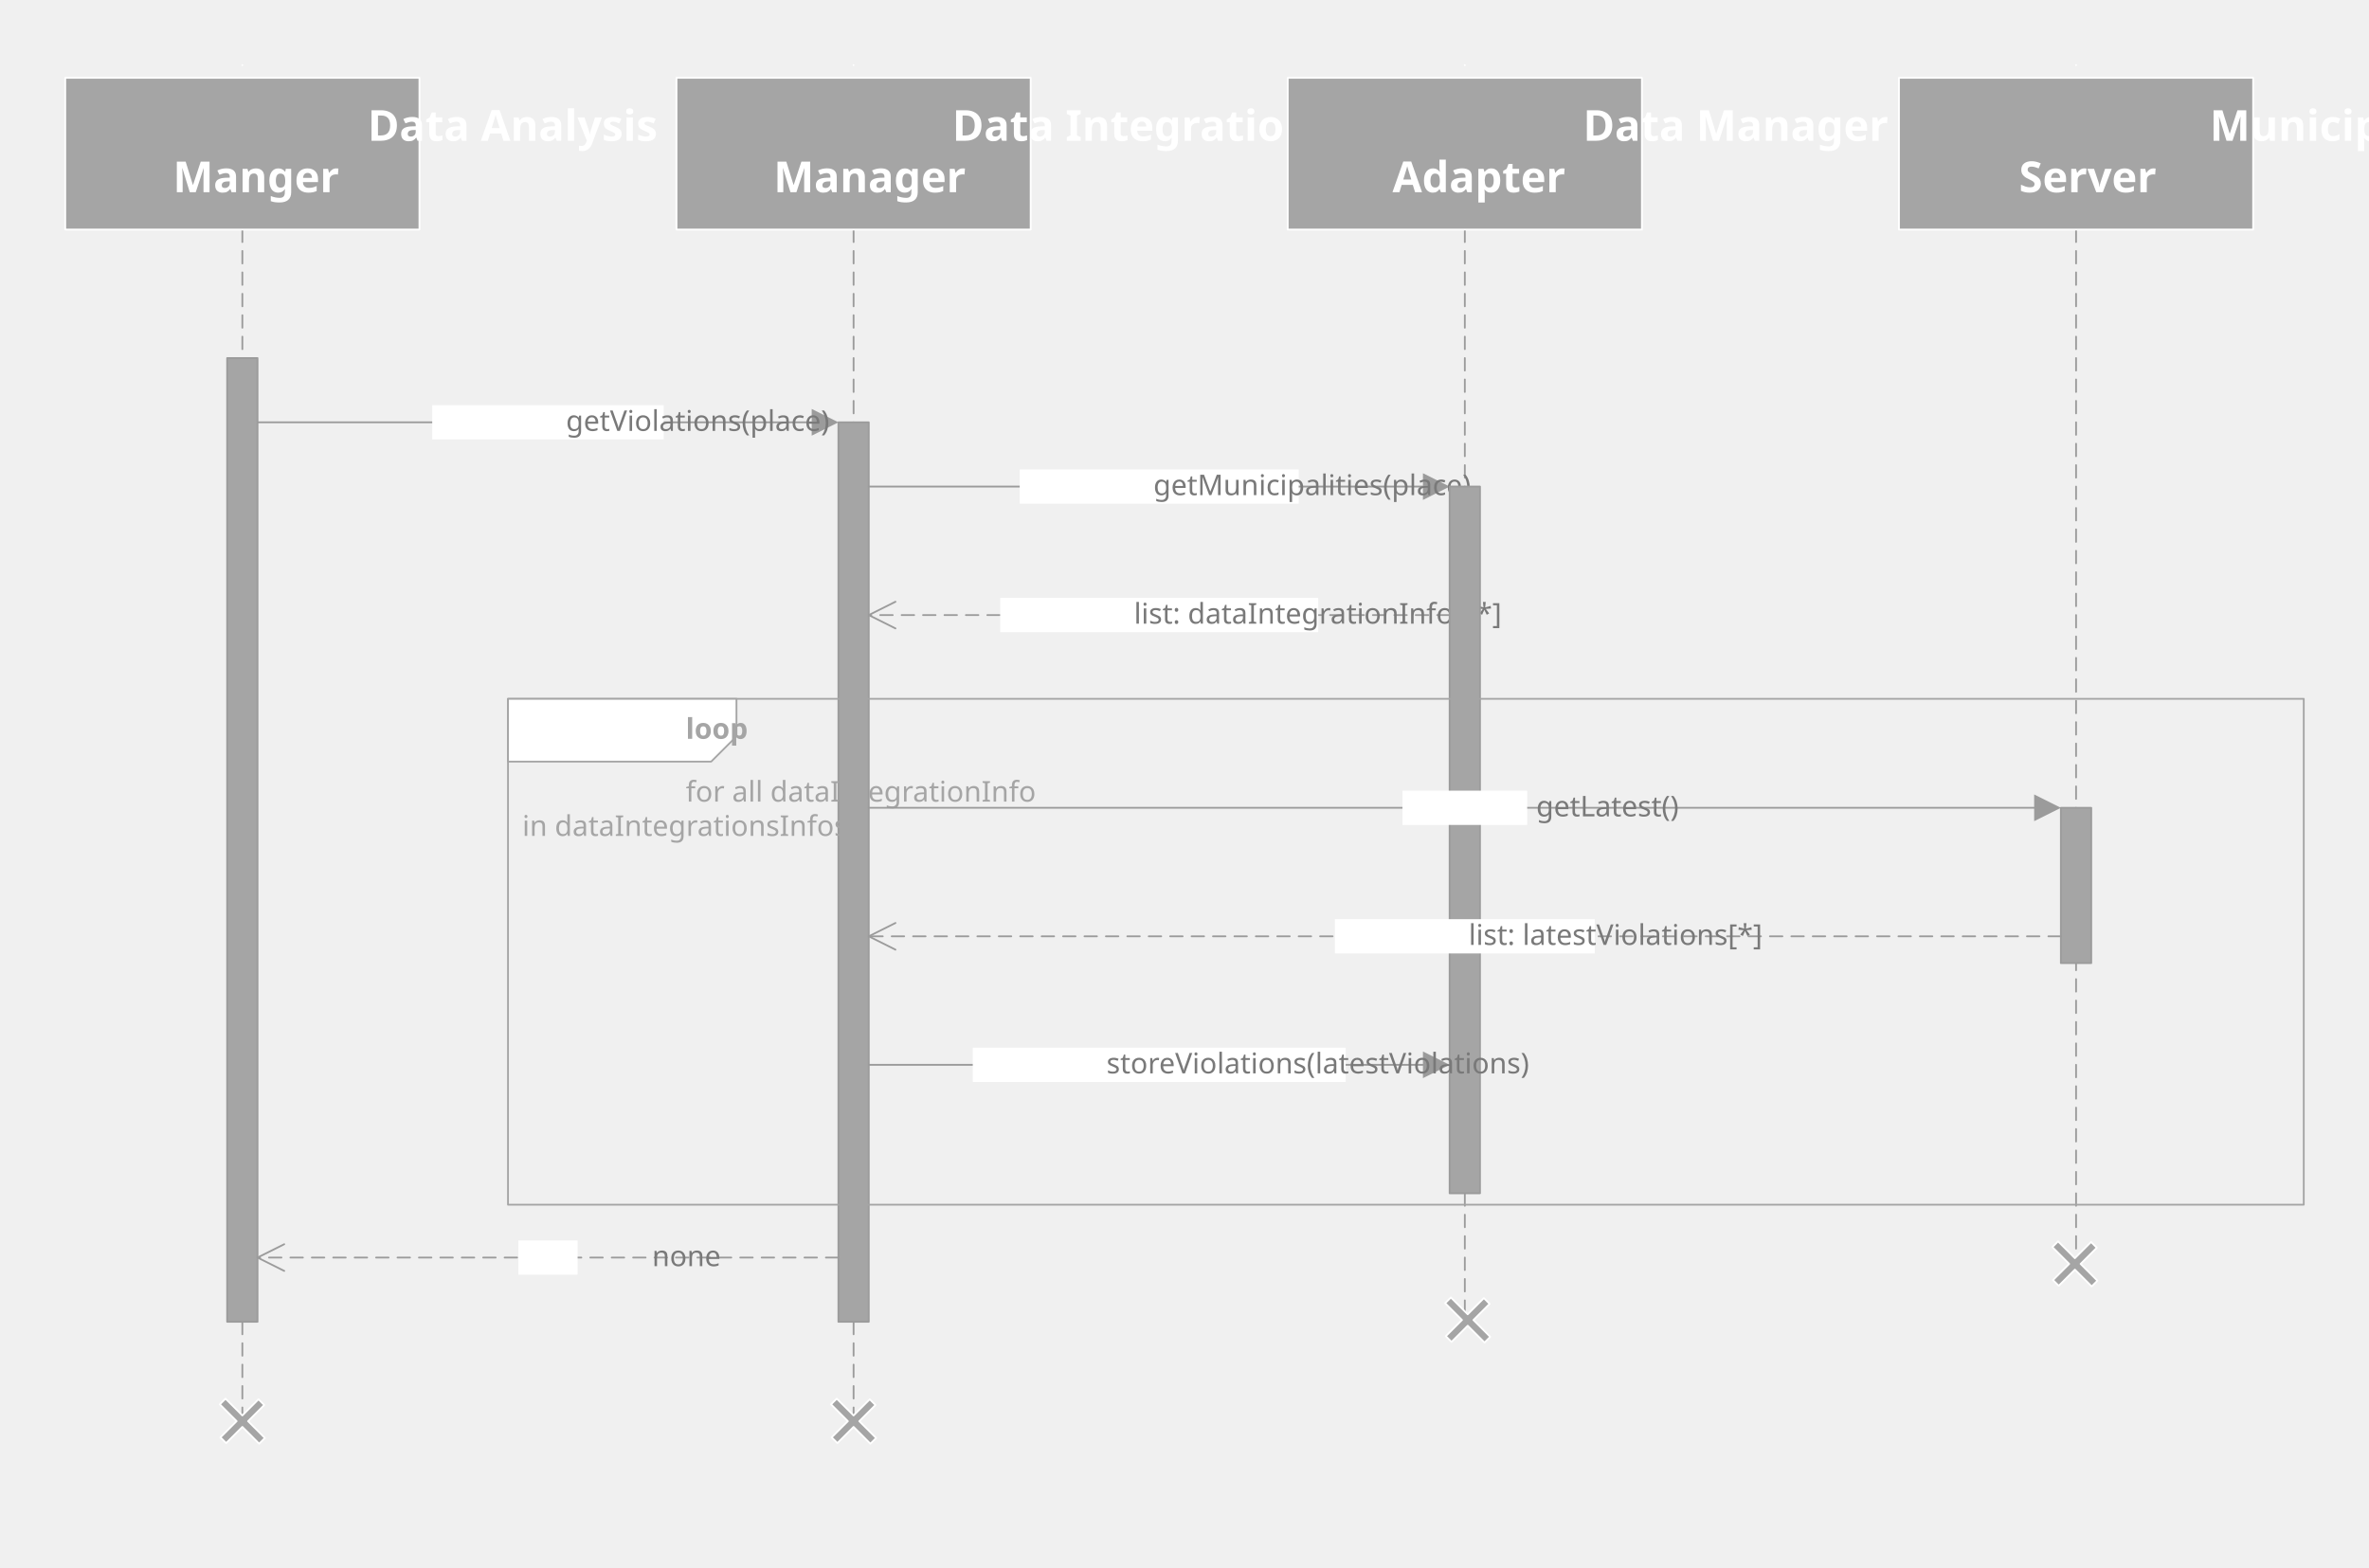
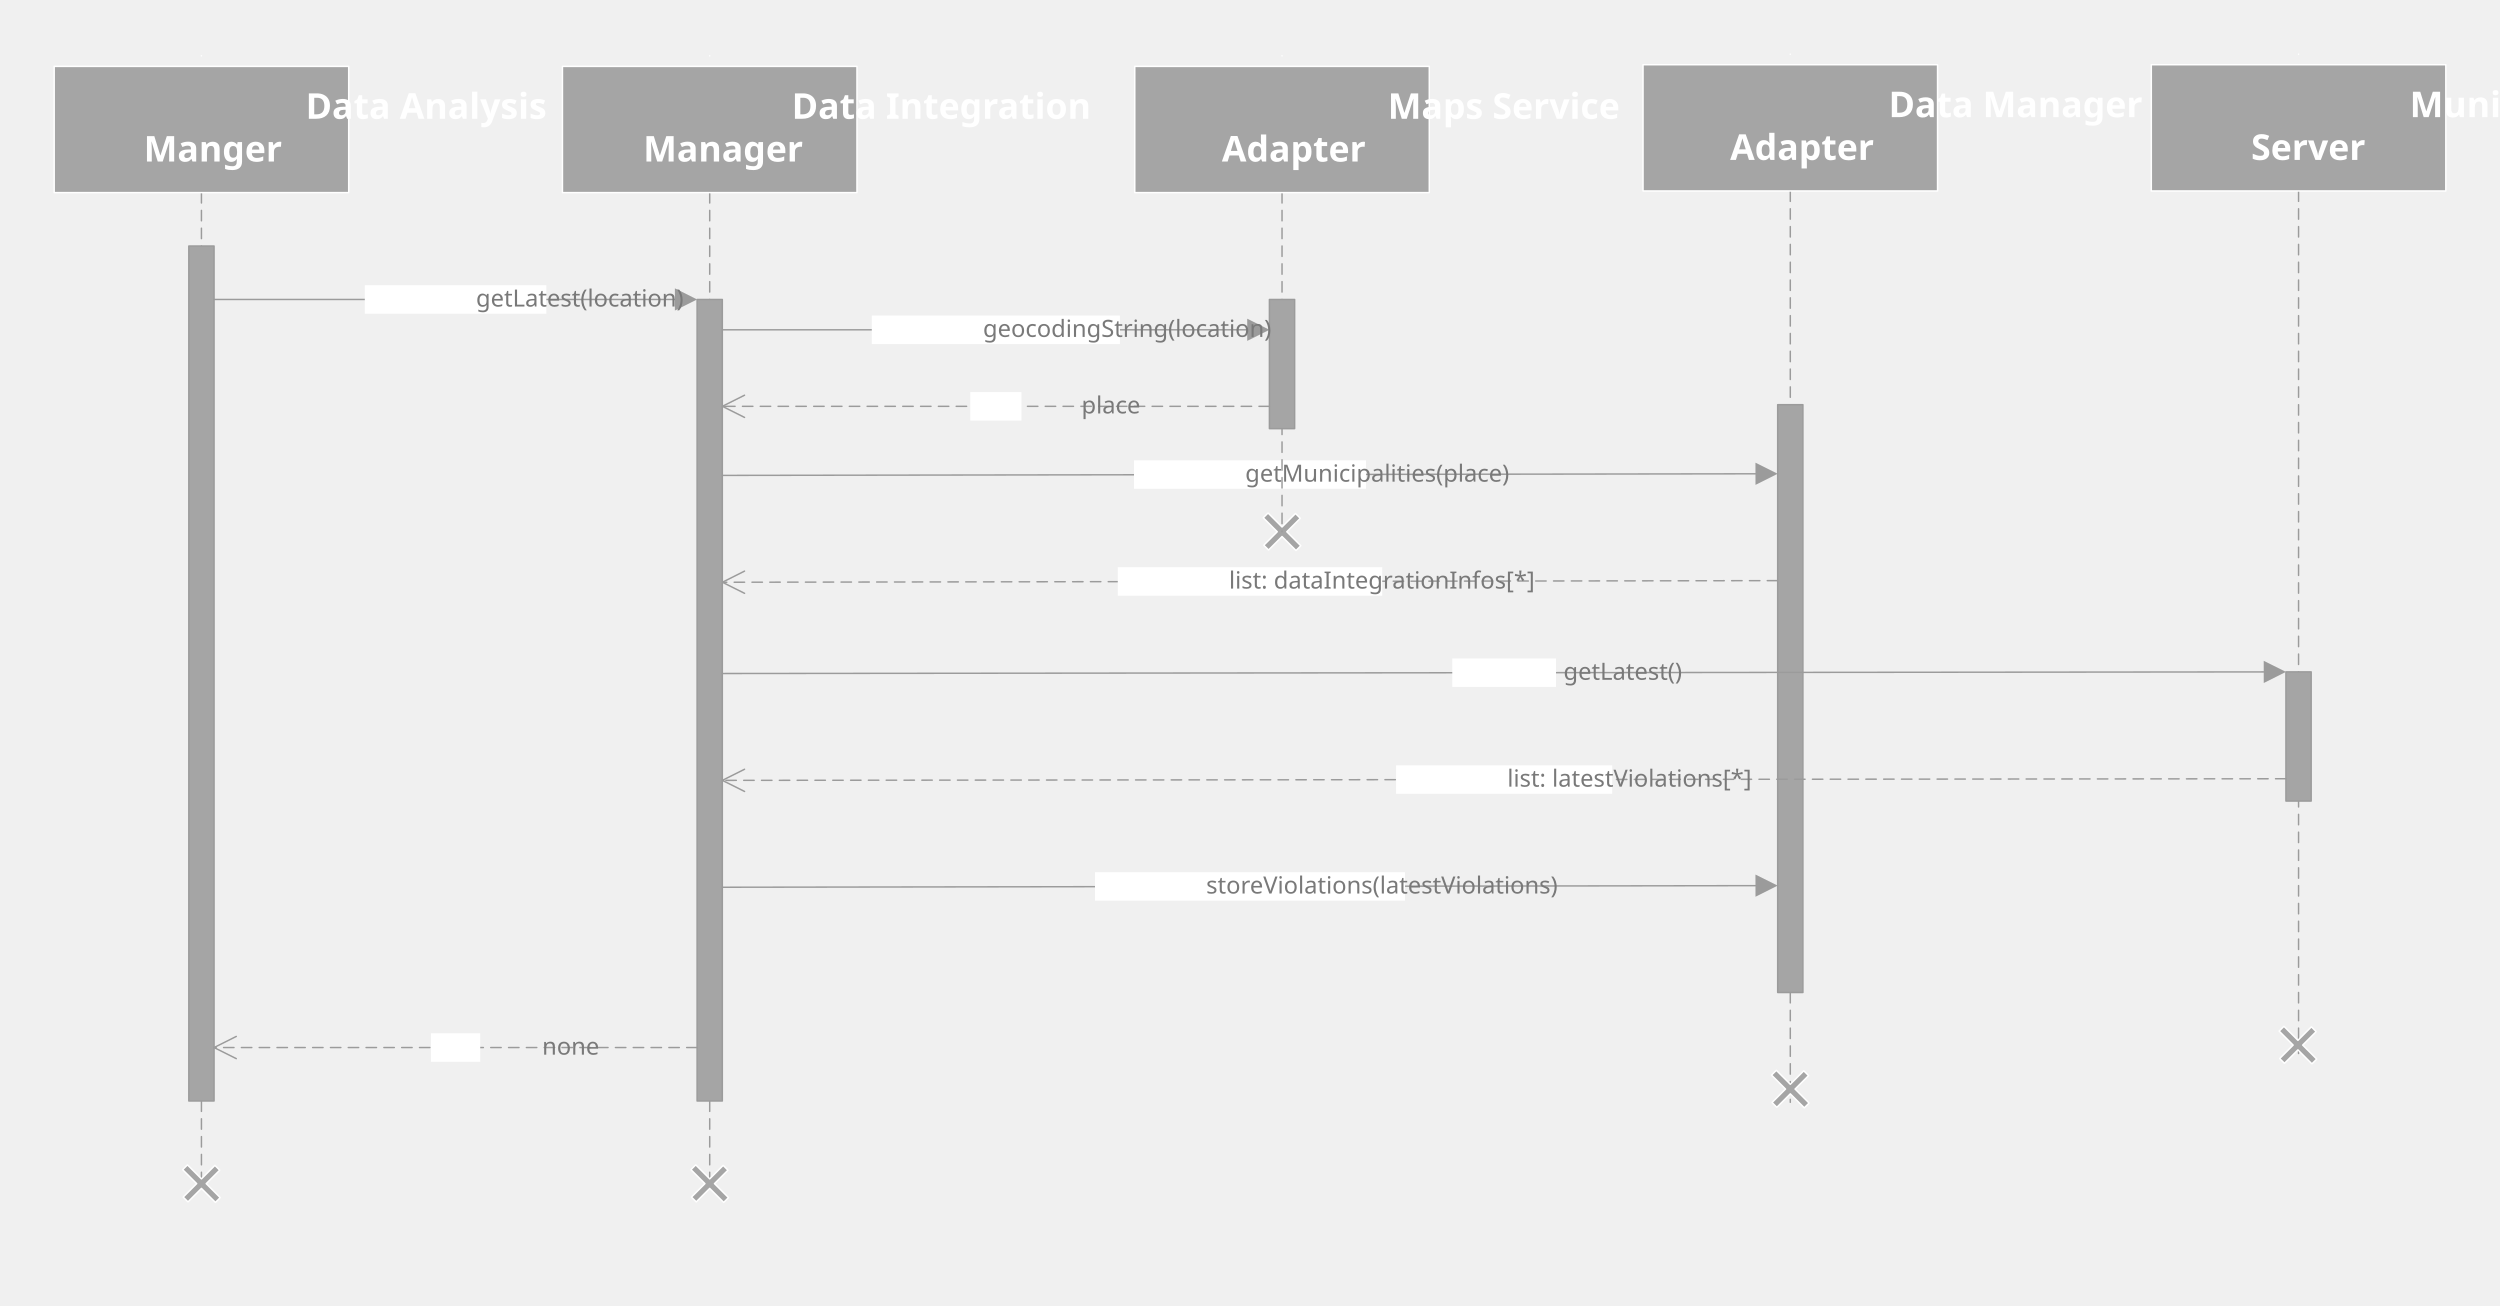
- <svg xmlns="http://www.w3.org/2000/svg" xmlns:ns1="http://schemas.microsoft.com/visio/2003/SVGExtensions/" xmlns:xlink="http://www.w3.org/1999/xlink" width="9.216in" height="6.098in" viewBox="0 0 663.524 439.073" xml:space="preserve" color-interpolation-filters="sRGB" class="st15">
+ <svg xmlns="http://www.w3.org/2000/svg" xmlns:ns1="http://schemas.microsoft.com/visio/2003/SVGExtensions/" xmlns:xlink="http://www.w3.org/1999/xlink" width="11.696in" height="6.106in" viewBox="0 0 842.14 439.62" xml:space="preserve" color-interpolation-filters="sRGB" class="st11">
  <ns1:documentProperties ns1:langID="1033" ns1:metric="true" ns1:viewMarkup="false">
    <ns1:userDefs>
      <ns1:ud ns1:nameU="msvNoAutoConnect" ns1:prompt="" ns1:val="VT0(1):26" />
    </ns1:userDefs>
  </ns1:documentProperties>
  <style type="text/css">
	
		.st1 {fill:#a5a5a5;stroke:#ffffff;stroke-linecap:round;stroke-linejoin:round;stroke-width:0.5}
		.st2 {stroke:#9b9b9b;stroke-dasharray:3.5,2.5;stroke-linecap:round;stroke-linejoin:round;stroke-width:0.5}
		.st3 {fill:#ffffff;font-family:Calibri;font-size:1em;font-weight:bold}
		.st4 {font-size:1em}
		.st5 {fill:#a5a5a5;stroke:#9b9b9b;stroke-linecap:round;stroke-linejoin:round;stroke-width:0.5}
		.st6 {marker-end:url(#mrkr4-50);stroke:#9b9b9b;stroke-linecap:round;stroke-linejoin:round;stroke-width:0.5}
		.st7 {fill:#9b9b9b;fill-opacity:1;stroke:#9b9b9b;stroke-opacity:1;stroke-width:0.134}
		.st8 {fill:#ffffff;stroke:none;stroke-linecap:butt;stroke-width:7.2}
		.st9 {fill:#797979;font-family:Calibri;font-size:0.667em}
		.st10 {marker-end:url(#mrkr3-58);stroke:#9b9b9b;stroke-dasharray:3.5,2.5;stroke-linecap:round;stroke-linejoin:round;stroke-width:0.5}
- 		.st11 {fill:#a5a5a5;fill-opacity:0;stroke:#a5a5a5;stroke-linecap:round;stroke-linejoin:round;stroke-width:0.5}
- 		.st12 {fill:#ffffff;stroke:#a5a5a5;stroke-linecap:round;stroke-linejoin:round;stroke-width:0.5}
- 		.st13 {fill:#a5a5a5;font-family:Calibri;font-size:0.667em;font-weight:bold}
- 		.st14 {fill:#a5a5a5;font-family:Calibri;font-size:0.667em}
- 		.st15 {fill:none;fill-rule:evenodd;font-size:12px;overflow:visible;stroke-linecap:square;stroke-miterlimit:3}
+ 		.st11 {fill:none;fill-rule:evenodd;font-size:12px;overflow:visible;stroke-linecap:square;stroke-miterlimit:3}
	
	</style>
  <defs id="Markers">
    <g id="lend4">
      <path d="M 2 1 L 0 0 L 2 -1 L 2 1 " style="stroke:none" />
    </g>
    <marker id="mrkr4-50" class="st7" ns1:arrowType="4" ns1:arrowSize="3" ns1:setback="14.96" refX="-14.96" orient="auto" markerUnits="strokeWidth" overflow="visible">
      <use xlink:href="#lend4" transform="scale(-7.48,-7.48) " />
    </marker>
    <g id="lend3">
      <path d="M 2 1 L 0 0 L 2 -1 " style="stroke-linecap:round;stroke-linejoin:round;fill:none" />
    </g>
    <marker id="mrkr3-58" class="st7" ns1:arrowType="3" ns1:arrowSize="3" orient="auto" markerUnits="strokeWidth" overflow="visible">
      <use xlink:href="#lend3" transform="scale(-7.48,-7.48) " />
    </marker>
  </defs>
  <g ns1:mID="13" ns1:index="9" ns1:groupContext="foregroundPage">
    <ns1:userDefs>
      <ns1:ud ns1:nameU="msvThemeOrder" ns1:val="VT0(0):26" />
    </ns1:userDefs>
    <ns1:pageProperties ns1:drawingScale="0.0393701" ns1:pageScale="0.0393701" ns1:drawingUnits="24" ns1:shadowOffsetX="8.50394" ns1:shadowOffsetY="-8.50394" />
    <ns1:layer ns1:name="Connector" ns1:index="0" />
    <g id="group1-1" transform="translate(18.25,-374.76)" ns1:mID="1" ns1:groupContext="group">
      <ns1:userDefs>
        <ns1:ud ns1:nameU="visVersion" ns1:prompt="" ns1:val="VT0(15):26" />
        <ns1:ud ns1:nameU="ShowActor" ns1:prompt="" ns1:val="VT0(0):5" />
        <ns1:ud ns1:nameU="ShowDestruction" ns1:prompt="" ns1:val="VT0(0):5" />
      </ns1:userDefs>
      <g id="shape2-2" ns1:mID="2" ns1:groupContext="shape" transform="translate(24.0945,-8.50394)">
-         <rect x="0" y="413.562" width="51.024" height="25.512" class="st1" />
+         <rect x="0" y="414.108" width="51.024" height="25.512" class="st1" />
      </g>
      <g id="shape3-4" ns1:mID="3" ns1:groupContext="shape" transform="translate(41.1024,-46.063)">
-         <path d="M8.5 439.07 a0 0 0 1 1 0 0 a0 0 0 1 1 0 0 Z" class="st1" />
+         <path d="M8.5 439.62 a0 0 0 1 1 0 0 a0 0 0 1 1 0 0 Z" class="st1" />
      </g>
      <g id="shape4-6" ns1:mID="4" ns1:groupContext="shape" transform="translate(33.0709,356.76)">
				</g>
-       <g id="shape5-8" ns1:mID="5" ns1:groupContext="shape" transform="translate(488.68,439.073) rotate(90)">
-         <path d="M0 439.07 L333.07 439.07" class="st2" />
+       <g id="shape5-8" ns1:mID="5" ns1:groupContext="shape" transform="translate(489.226,439.62) rotate(90)">
+         <path d="M0 439.62 L333.07 439.62" class="st2" />
      </g>
      <g id="shape1-11" ns1:mID="1" ns1:groupContext="groupContent">
        <ns1:textBlock ns1:margins="rect(4,4,4,4)" ns1:tabSpace="42.5197" />
-         <ns1:textRect cx="49.606" cy="417.814" width="99.22" height="42.52" />
-         <rect x="0" y="396.554" width="99.213" height="42.52" class="st1" />
-         <text x="16.07" y="414.21" class="st3" ns1:langID="1033">
+         <ns1:textRect cx="49.606" cy="418.36" width="99.22" height="42.52" />
+         <rect x="0" y="397.1" width="99.213" height="42.52" class="st1" />
+         <text x="16.07" y="414.76" class="st3" ns1:langID="1033">
          <ns1:paragraph ns1:horizAlign="1" />
          <ns1:tabList />Data Analysis <tspan x="30.18" dy="1.2em" class="st4">Manger</tspan>
        </text>
      </g>
    </g>
    <g id="group6-15" transform="translate(189.463,-374.76)" ns1:mID="6" ns1:groupContext="group">
      <ns1:userDefs>
        <ns1:ud ns1:nameU="visVersion" ns1:prompt="" ns1:val="VT0(15):26" />
        <ns1:ud ns1:nameU="ShowActor" ns1:prompt="" ns1:val="VT0(0):5" />
        <ns1:ud ns1:nameU="ShowDestruction" ns1:prompt="" ns1:val="VT0(0):5" />
      </ns1:userDefs>
      <g id="shape7-16" ns1:mID="7" ns1:groupContext="shape" transform="translate(24.0945,-8.50394)">
-         <rect x="0" y="413.562" width="51.024" height="25.512" class="st1" />
+         <rect x="0" y="414.108" width="51.024" height="25.512" class="st1" />
      </g>
      <g id="shape8-18" ns1:mID="8" ns1:groupContext="shape" transform="translate(41.1024,-46.063)">
-         <path d="M8.5 439.07 a0 0 0 1 1 0 0 a0 0 0 1 1 0 0 Z" class="st1" />
+         <path d="M8.5 439.62 a0 0 0 1 1 0 0 a0 0 0 1 1 0 0 Z" class="st1" />
      </g>
      <g id="shape9-20" ns1:mID="9" ns1:groupContext="shape" transform="translate(33.0709,356.76)">
				</g>
-       <g id="shape10-22" ns1:mID="10" ns1:groupContext="shape" transform="translate(488.68,439.073) rotate(90)">
-         <path d="M0 439.07 L333.07 439.07" class="st2" />
+       <g id="shape10-22" ns1:mID="10" ns1:groupContext="shape" transform="translate(489.226,439.62) rotate(90)">
+         <path d="M0 439.62 L333.07 439.62" class="st2" />
      </g>
      <g id="shape6-25" ns1:mID="6" ns1:groupContext="groupContent">
        <ns1:textBlock ns1:margins="rect(4,4,4,4)" ns1:tabSpace="42.5197" />
-         <ns1:textRect cx="49.606" cy="417.814" width="99.22" height="42.52" />
-         <rect x="0" y="396.554" width="99.213" height="42.52" class="st1" />
-         <text x="8.6" y="414.21" class="st3" ns1:langID="1033">
+         <ns1:textRect cx="49.606" cy="418.36" width="99.22" height="42.52" />
+         <rect x="0" y="397.1" width="99.213" height="42.52" class="st1" />
+         <text x="8.6" y="414.76" class="st3" ns1:langID="1033">
          <ns1:paragraph ns1:horizAlign="1" />
          <ns1:tabList />Data Integration <tspan x="27.22" dy="1.2em" class="st4">Manager</tspan>
        </text>
      </g>
    </g>
-     <g id="group11-29" transform="translate(531.888,-374.76)" ns1:mID="11" ns1:groupContext="group">
+     <g id="group11-29" transform="translate(724.677,-375.307)" ns1:mID="11" ns1:groupContext="group">
      <ns1:userDefs>
        <ns1:ud ns1:nameU="visVersion" ns1:prompt="" ns1:val="VT0(15):26" />
        <ns1:ud ns1:nameU="ShowActor" ns1:prompt="" ns1:val="VT0(0):5" />
        <ns1:ud ns1:nameU="ShowDestruction" ns1:prompt="" ns1:val="VT0(0):5" />
      </ns1:userDefs>
      <g id="shape12-30" ns1:mID="12" ns1:groupContext="shape" transform="translate(24.0945,-8.50394)">
-         <rect x="0" y="413.562" width="51.024" height="25.512" class="st1" />
+         <rect x="0" y="414.108" width="51.024" height="25.512" class="st1" />
      </g>
      <g id="shape13-32" ns1:mID="13" ns1:groupContext="shape" transform="translate(41.1024,-46.063)">
-         <path d="M8.5 439.07 a0 0 0 1 1 0 0 a0 0 0 1 1 0 0 Z" class="st1" />
+         <path d="M8.5 439.62 a0 0 0 1 1 0 0 a0 0 0 1 1 0 0 Z" class="st1" />
      </g>
      <g id="shape14-34" ns1:mID="14" ns1:groupContext="shape" transform="translate(33.0709,314.241)">
				</g>
-       <g id="shape15-36" ns1:mID="15" ns1:groupContext="shape" transform="translate(488.68,439.073) rotate(90)">
-         <path d="M0 439.07 L290.55 439.07" class="st2" />
+       <g id="shape15-36" ns1:mID="15" ns1:groupContext="shape" transform="translate(489.226,439.62) rotate(90)">
+         <path d="M0 439.62 L290.55 439.62" class="st2" />
      </g>
      <g id="shape11-39" ns1:mID="11" ns1:groupContext="groupContent">
        <ns1:textBlock ns1:margins="rect(4,4,4,4)" ns1:tabSpace="42.5197" />
-         <ns1:textRect cx="49.606" cy="417.814" width="99.22" height="42.52" />
-         <rect x="0" y="396.554" width="99.213" height="42.52" class="st1" />
-         <text x="18.41" y="414.21" class="st3" ns1:langID="1033">
+         <ns1:textRect cx="49.606" cy="418.36" width="99.22" height="42.52" />
+         <rect x="0" y="397.1" width="99.213" height="42.52" class="st1" />
+         <text x="18.41" y="414.76" class="st3" ns1:langID="1033">
          <ns1:paragraph ns1:horizAlign="1" />
          <ns1:tabList />Municipality <tspan x="33.62" dy="1.2em" class="st4">Server</tspan>
        </text>
      </g>
    </g>
-     <g id="shape16-43" ns1:mID="16" ns1:groupContext="shape" transform="translate(-366.965,370.313) rotate(-90)">
-       <ns1:userDefs>
-         <ns1:ud ns1:nameU="visVersion" ns1:prompt="" ns1:val="VT0(15):26" />
-       </ns1:userDefs>
-       <rect x="0" y="430.569" width="270" height="8.504" class="st5" />
-     </g>
-     <g id="shape17-45" ns1:mID="17" ns1:groupContext="shape" ns1:layerMember="0" transform="translate(72.1083,-327.847)">
+     <g id="shape16-43" ns1:mID="16" ns1:groupContext="shape" transform="translate(-367.512,370.86) rotate(-90)">
+       <ns1:userDefs>
+         <ns1:ud ns1:nameU="visVersion" ns1:prompt="" ns1:val="VT0(15):26" />
+       </ns1:userDefs>
+       <rect x="0" y="431.116" width="288" height="8.504" class="st5" />
+     </g>
+     <g id="shape17-45" ns1:mID="17" ns1:groupContext="shape" ns1:layerMember="0" transform="translate(72.1083,-331.674)">
      <ns1:userDefs>
        <ns1:ud ns1:nameU="IsReturn" ns1:prompt="" ns1:val="VT0(0):5" />
        <ns1:ud ns1:nameU="IsAsync" ns1:prompt="" ns1:val="VT0(0):26" />
        <ns1:ud ns1:nameU="IsSelfMessage" ns1:prompt="" ns1:val="VT0(0):5" />
        <ns1:ud ns1:nameU="visVersion" ns1:prompt="" ns1:val="VT0(15):26" />
      </ns1:userDefs>
      <ns1:textBlock ns1:margins="rect(4,4,4,4)" ns1:tabSpace="42.5197" />
-       <ns1:textRect cx="81.354" cy="446.16" width="74.66" height="17.604" />
-       <path d="M0 446.16 L155.23 446.16" class="st6" />
-       <rect ns1:rectContext="textBkgnd" x="48.935" y="441.36" width="64.839" height="9.6" class="st8" />
-       <text x="48.94" y="448.56" class="st9" ns1:langID="1033">
-         <ns1:paragraph ns1:horizAlign="1" />
-         <ns1:tabList />getViolations(place)</text>
-     </g>
-     <g id="shape18-53" ns1:mID="18" ns1:groupContext="shape" ns1:layerMember="0" transform="translate(406.03,-259.674)">
+       <ns1:textRect cx="81.354" cy="432.533" width="70.96" height="17.604" />
+       <path d="M0 432.53 L155.23 432.53" class="st6" />
+       <rect ns1:rectContext="textBkgnd" x="50.781" y="427.734" width="61.147" height="9.6" class="st8" />
+       <text x="50.78" y="434.93" class="st9" ns1:langID="1033">
+         <ns1:paragraph ns1:horizAlign="1" />
+         <ns1:tabList />getLatest(location)</text>
+     </g>
+     <g id="shape18-53" ns1:mID="18" ns1:groupContext="shape" ns1:layerMember="0" transform="translate(598.819,-250.856)">
      <ns1:userDefs>
        <ns1:ud ns1:nameU="IsReturn" ns1:prompt="" ns1:val="VT0(1):5" />
        <ns1:ud ns1:nameU="IsAsync" ns1:prompt="" ns1:val="VT0(0):26" />
        <ns1:ud ns1:nameU="IsSelfMessage" ns1:prompt="" ns1:val="VT0(0):5" />
        <ns1:ud ns1:nameU="visVersion" ns1:prompt="" ns1:val="VT0(15):26" />
      </ns1:userDefs>
      <ns1:textBlock ns1:margins="rect(4,4,4,4)" ns1:tabSpace="42.5197" />
-       <ns1:textRect cx="-81.354" cy="431.987" width="98.89" height="17.604" />
-       <path d="M0 431.99 L-162.71 431.99" class="st10" />
-       <rect ns1:rectContext="textBkgnd" x="-125.893" y="427.187" width="89.078" height="9.6" class="st8" />
-       <text x="-125.89" y="434.39" class="st9" ns1:langID="1033">
+       <ns1:textRect cx="-177.749" cy="446.707" width="98.89" height="17.604" />
+       <path d="M0 446.43 L-355.5 446.98" class="st10" />
+       <rect ns1:rectContext="textBkgnd" x="-222.288" y="441.907" width="89.078" height="9.6" class="st8" />
+       <text x="-222.29" y="449.11" class="st9" ns1:langID="1033">
        <ns1:paragraph ns1:horizAlign="1" />
        <ns1:tabList />list: dataIntegrationInfos[*]</text>
    </g>
-     <g id="shape19-61" ns1:mID="19" ns1:groupContext="shape" transform="translate(538.694,87.507) rotate(45)">
+     <g id="shape19-61" ns1:mID="19" ns1:groupContext="shape" transform="translate(539.081,87.6671) rotate(45)">
      <ns1:userDefs>
        <ns1:ud ns1:nameU="ScaleFactor" ns1:val="VT0(1):26" />
        <ns1:ud ns1:nameU="ControlX1" ns1:val="VT0(0):26" />
        <ns1:ud ns1:nameU="ControlY1" ns1:val="VT0(0.66929133858268):24" />
        <ns1:ud ns1:nameU="ControlX2" ns1:val="VT0(0.66929133858268):24" />
        <ns1:ud ns1:nameU="ControlY2" ns1:val="VT0(0):26" />
        <ns1:ud ns1:nameU="visVersion" ns1:val="VT0(15):26" />
        <ns1:ud ns1:nameU="LockBars" ns1:prompt="" ns1:val="VT0(1):5" />
        <ns1:ud ns1:nameU="ControlY1" ns1:prompt="" ns1:val="VT0(0.089027078005769):1" />
        <ns1:ud ns1:nameU="ControlX2" ns1:prompt="" ns1:val="VT0(0.092519583918998):1" />
      </ns1:userDefs>
-       <path d="M0 432.66 L6.66 432.66 L6.66 439.07 L8.93 439.07 L8.93 432.66 L15.59 432.66 L15.59 430.4 L8.93 430.4 L8.93 423.99        L6.66 423.99 L6.66 430.4 L0 430.4 L0 432.66 Z" class="st1" />
-     </g>
-     <g id="shape20-63" ns1:mID="20" ns1:groupContext="shape" transform="translate(-195.753,370.313) rotate(-90)">
-       <ns1:userDefs>
-         <ns1:ud ns1:nameU="visVersion" ns1:prompt="" ns1:val="VT0(15):26" />
-       </ns1:userDefs>
-       <rect x="0" y="430.569" width="252" height="8.504" class="st5" />
-     </g>
-     <g id="group21-65" transform="translate(360.675,-374.76)" ns1:mID="21" ns1:groupContext="group">
+       <path d="M0 433.21 L6.66 433.21 L6.66 439.62 L8.93 439.62 L8.93 433.21 L15.59 433.21 L15.59 430.94 L8.93 430.94 L8.93        424.53 L6.66 424.53 L6.66 430.94 L0 430.94 L0 433.21 Z" class="st1" />
+     </g>
+     <g id="shape20-63" ns1:mID="20" ns1:groupContext="shape" transform="translate(-196.299,370.86) rotate(-90)">
+       <ns1:userDefs>
+         <ns1:ud ns1:nameU="visVersion" ns1:prompt="" ns1:val="VT0(15):26" />
+       </ns1:userDefs>
+       <rect x="0" y="431.116" width="270" height="8.504" class="st5" />
+     </g>
+     <g id="group21-65" transform="translate(553.465,-375.307)" ns1:mID="21" ns1:groupContext="group">
      <ns1:userDefs>
        <ns1:ud ns1:nameU="visVersion" ns1:prompt="" ns1:val="VT0(15):26" />
        <ns1:ud ns1:nameU="ShowActor" ns1:prompt="" ns1:val="VT0(0):5" />
        <ns1:ud ns1:nameU="ShowDestruction" ns1:prompt="" ns1:val="VT0(0):5" />
      </ns1:userDefs>
      <g id="shape22-66" ns1:mID="22" ns1:groupContext="shape" transform="translate(24.0945,-8.50394)">
-         <rect x="0" y="413.562" width="51.024" height="25.512" class="st1" />
+         <rect x="0" y="414.108" width="51.024" height="25.512" class="st1" />
      </g>
      <g id="shape23-68" ns1:mID="23" ns1:groupContext="shape" transform="translate(41.1024,-46.063)">
-         <path d="M8.5 439.07 a0 0 0 1 1 0 0 a0 0 0 1 1 0 0 Z" class="st1" />
+         <path d="M8.5 439.62 a0 0 0 1 1 0 0 a0 0 0 1 1 0 0 Z" class="st1" />
      </g>
      <g id="shape24-70" ns1:mID="24" ns1:groupContext="shape" transform="translate(33.0709,330.682)">
				</g>
-       <g id="shape25-72" ns1:mID="25" ns1:groupContext="shape" transform="translate(488.68,439.073) rotate(90)">
-         <path d="M0 439.07 L306.99 439.07" class="st2" />
+       <g id="shape25-72" ns1:mID="25" ns1:groupContext="shape" transform="translate(489.226,439.62) rotate(90)">
+         <path d="M0 439.62 L306.99 439.62" class="st2" />
      </g>
      <g id="shape21-75" ns1:mID="21" ns1:groupContext="groupContent">
        <ns1:textBlock ns1:margins="rect(4,4,4,4)" ns1:tabSpace="42.5197" />
-         <ns1:textRect cx="49.606" cy="417.814" width="99.22" height="42.52" />
-         <rect x="0" y="396.554" width="99.213" height="42.52" class="st1" />
-         <text x="14.08" y="414.21" class="st3" ns1:langID="1033">
+         <ns1:textRect cx="49.606" cy="418.36" width="99.22" height="42.52" />
+         <rect x="0" y="397.1" width="99.213" height="42.52" class="st1" />
+         <text x="14.08" y="414.76" class="st3" ns1:langID="1033">
          <ns1:paragraph ns1:horizAlign="1" />
          <ns1:tabList />Data Manager <tspan x="29.34" dy="1.2em" class="st4">Adapter</tspan>
        </text>
      </g>
    </g>
-     <g id="shape26-79" ns1:mID="26" ns1:groupContext="shape" ns1:layerMember="0" transform="translate(243.321,-295.674)">
+     <g id="shape26-79" ns1:mID="26" ns1:groupContext="shape" ns1:layerMember="0" transform="translate(243.321,-272.683)">
      <ns1:userDefs>
        <ns1:ud ns1:nameU="IsReturn" ns1:prompt="" ns1:val="VT0(0):5" />
        <ns1:ud ns1:nameU="IsAsync" ns1:prompt="" ns1:val="VT0(0):26" />
        <ns1:ud ns1:nameU="IsSelfMessage" ns1:prompt="" ns1:val="VT0(0):5" />
        <ns1:ud ns1:nameU="visVersion" ns1:prompt="" ns1:val="VT0(15):26" />
      </ns1:userDefs>
      <ns1:textBlock ns1:margins="rect(4,4,4,4)" ns1:tabSpace="42.5197" />
-       <ns1:textRect cx="81.354" cy="431.987" width="87.96" height="17.604" />
-       <path d="M0 431.99 L155.23 431.99" class="st6" />
-       <rect ns1:rectContext="textBkgnd" x="42.283" y="427.187" width="78.143" height="9.6" class="st8" />
-       <text x="42.28" y="434.39" class="st9" ns1:langID="1033">
+       <ns1:textRect cx="177.749" cy="432.533" width="87.96" height="17.604" />
+       <path d="M0 432.81 L348.02 432.27" class="st6" />
+       <rect ns1:rectContext="textBkgnd" x="138.678" y="427.734" width="78.143" height="9.6" class="st8" />
+       <text x="138.68" y="434.93" class="st9" ns1:langID="1033">
        <ns1:paragraph ns1:horizAlign="1" />
        <ns1:tabList />getMunicipalities(place)</text>
    </g>
-     <g id="shape27-86" ns1:mID="27" ns1:groupContext="shape" transform="translate(-24.54,334.313) rotate(-90)">
-       <ns1:userDefs>
-         <ns1:ud ns1:nameU="visVersion" ns1:prompt="" ns1:val="VT0(15):26" />
-       </ns1:userDefs>
-       <rect x="0" y="430.569" width="198" height="8.504" class="st5" />
-     </g>
-     <g id="group28-88" transform="translate(142.266,-101.565)" ns1:mID="28" ns1:groupContext="group">
-       <ns1:userDefs>
-         <ns1:ud ns1:nameU="visVersion" ns1:prompt="" ns1:val="VT0(15):26" />
-       </ns1:userDefs>
-       <g id="shape28-89" ns1:mID="28" ns1:groupContext="groupContent">
-         <rect x="0" y="297.341" width="503.008" height="141.732" class="st11" />
-       </g>
-       <g id="shape29-91" ns1:mID="29" ns1:groupContext="shape" transform="translate(0,-124.129)">
-         <ns1:userDefs>
-           <ns1:ud ns1:nameU="FoldSize" ns1:prompt="" ns1:val="VT0(0.098425196850394):24" />
-           <ns1:ud ns1:nameU="BackFillColor" ns1:prompt="" ns1:val="VT5(#96afcf)" />
-           <ns1:ud ns1:nameU="BackLineColor" ns1:prompt="" ns1:val="VT5(#1f477d)" />
-           <ns1:ud ns1:nameU="BackCharColor" ns1:prompt="" ns1:val="VT5(#000000)" />
-           <ns1:ud ns1:nameU="DarkerColor" ns1:prompt="" ns1:val="VT5(#000000)" />
-           <ns1:ud ns1:nameU="BackFillColor" ns1:prompt="" ns1:val="VT5(#a5a5a5)" />
-           <ns1:ud ns1:nameU="BackLineColor" ns1:prompt="" ns1:val="VT5(#a5a5a5)" />
-           <ns1:ud ns1:nameU="BackCharColor" ns1:prompt="" ns1:val="VT5(#ffffff)" />
-           <ns1:ud ns1:nameU="DarkerColor" ns1:prompt="" ns1:val="VT5(#a5a5a5)" />
-         </ns1:userDefs>
-         <ns1:textBlock ns1:margins="rect(4,4,4,4)" ns1:tabSpace="42.5197" />
-         <ns1:textRect cx="32" cy="430.272" width="64" height="17.604" />
-         <path d="M0 439.07 L56.91 439.07 L64 431.99 L64 421.47 L0 421.47 L0 439.07 Z" class="st12" />
-         <text x="4" y="432.67" class="st13" ns1:langID="1033">
-           <ns1:paragraph />
-           <ns1:tabList />loop</text>
-       </g>
-       <g id="shape30-94" ns1:mID="30" ns1:groupContext="shape" transform="translate(0,-96.9252)">
-         <ns1:userDefs>
-           <ns1:ud ns1:nameU="msvQuickStyleVariationRestore" ns1:prompt="" ns1:val="VT0(2):26" />
-         </ns1:userDefs>
-         <ns1:textBlock ns1:margins="rect(4,4,4,4)" ns1:tabSpace="42.5197" />
-         <ns1:textRect cx="47.005" cy="425.472" width="94.02" height="27.203" />
-         <text x="4" y="423.07" class="st14" ns1:langID="1033">
-           <ns1:paragraph />
-           <ns1:tabList />for all dataIntegrationInfo<ns1:newlineChar />
-           <tspan x="4" dy="1.2em" class="st4">in dataIntegrationsInfos</tspan>
-         </text>
-       </g>
-     </g>
-     <g id="shape31-97" ns1:mID="31" ns1:groupContext="shape" transform="translate(146.673,269.825) rotate(-90)">
-       <ns1:userDefs>
-         <ns1:ud ns1:nameU="visVersion" ns1:prompt="" ns1:val="VT0(15):26" />
-       </ns1:userDefs>
-       <rect x="0" y="430.569" width="43.512" height="8.504" class="st5" />
-     </g>
-     <g id="shape32-99" ns1:mID="32" ns1:groupContext="shape" ns1:layerMember="0" transform="translate(243.321,-219.847)">
+     <g id="shape27-86" ns1:mID="27" ns1:groupContext="shape" transform="translate(167.703,334.313) rotate(-90)">
+       <ns1:userDefs>
+         <ns1:ud ns1:nameU="visVersion" ns1:prompt="" ns1:val="VT0(15):26" />
+       </ns1:userDefs>
+       <rect x="0" y="431.116" width="198" height="8.504" class="st5" />
+     </g>
+     <g id="shape31-88" ns1:mID="31" ns1:groupContext="shape" transform="translate(338.915,269.825) rotate(-90)">
+       <ns1:userDefs>
+         <ns1:ud ns1:nameU="visVersion" ns1:prompt="" ns1:val="VT0(15):26" />
+       </ns1:userDefs>
+       <rect x="0" y="431.116" width="43.512" height="8.504" class="st5" />
+     </g>
+     <g id="shape32-90" ns1:mID="32" ns1:groupContext="shape" ns1:layerMember="0" transform="translate(243.321,-205.947)">
      <ns1:userDefs>
        <ns1:ud ns1:nameU="IsReturn" ns1:prompt="" ns1:val="VT0(0):5" />
        <ns1:ud ns1:nameU="IsAsync" ns1:prompt="" ns1:val="VT0(0):26" />
        <ns1:ud ns1:nameU="IsSelfMessage" ns1:prompt="" ns1:val="VT0(0):5" />
        <ns1:ud ns1:nameU="visVersion" ns1:prompt="" ns1:val="VT0(15):26" />
      </ns1:userDefs>
      <ns1:textBlock ns1:margins="rect(4,4,4,4)" ns1:tabSpace="42.5197" />
-       <ns1:textRect cx="166.961" cy="446.16" width="44.76" height="17.604" />
-       <path d="M0 446.16 L326.44 446.16" class="st6" />
-       <rect ns1:rectContext="textBkgnd" x="149.49" y="441.36" width="34.941" height="9.6" class="st8" />
-       <text x="149.49" y="448.56" class="st9" ns1:langID="1033">
+       <ns1:textRect cx="263.355" cy="432.533" width="44.76" height="17.604" />
+       <path d="M0 432.81 L519.23 432.27" class="st6" />
+       <rect ns1:rectContext="textBkgnd" x="245.885" y="427.734" width="34.941" height="9.6" class="st8" />
+       <text x="245.89" y="434.93" class="st9" ns1:langID="1033">
        <ns1:paragraph ns1:horizAlign="1" />
        <ns1:tabList />getLatest()</text>
    </g>
-     <g id="shape33-106" ns1:mID="33" ns1:groupContext="shape" ns1:layerMember="0" transform="translate(577.242,-169.674)">
+     <g id="shape33-97" ns1:mID="33" ns1:groupContext="shape" ns1:layerMember="0" transform="translate(770.031,-184.12)">
      <ns1:userDefs>
        <ns1:ud ns1:nameU="IsReturn" ns1:prompt="" ns1:val="VT0(1):5" />
        <ns1:ud ns1:nameU="IsAsync" ns1:prompt="" ns1:val="VT0(0):26" />
        <ns1:ud ns1:nameU="IsSelfMessage" ns1:prompt="" ns1:val="VT0(0):5" />
        <ns1:ud ns1:nameU="visVersion" ns1:prompt="" ns1:val="VT0(15):26" />
      </ns1:userDefs>
      <ns1:textBlock ns1:margins="rect(4,4,4,4)" ns1:tabSpace="42.5197" />
-       <ns1:textRect cx="-166.961" cy="431.987" width="82.6" height="17.604" />
-       <path d="M0 431.99 L-333.92 431.99" class="st10" />
-       <rect ns1:rectContext="textBkgnd" x="-203.353" y="427.187" width="72.784" height="9.6" class="st8" />
-       <text x="-203.35" y="434.39" class="st9" ns1:langID="1033">
+       <ns1:textRect cx="-263.355" cy="446.707" width="82.6" height="17.604" />
+       <path d="M0 446.43 L-526.71 446.98" class="st10" />
+       <rect ns1:rectContext="textBkgnd" x="-299.747" y="441.907" width="72.784" height="9.6" class="st8" />
+       <text x="-299.75" y="449.11" class="st9" ns1:langID="1033">
        <ns1:paragraph ns1:horizAlign="1" />
        <ns1:tabList />list: latestViolations[*]</text>
    </g>
-     <g id="shape34-113" ns1:mID="34" ns1:groupContext="shape" ns1:layerMember="0" transform="translate(243.321,-133.674)">
+     <g id="shape34-104" ns1:mID="34" ns1:groupContext="shape" ns1:layerMember="0" transform="translate(243.321,-133.947)">
      <ns1:userDefs>
        <ns1:ud ns1:nameU="IsReturn" ns1:prompt="" ns1:val="VT0(0):5" />
        <ns1:ud ns1:nameU="IsAsync" ns1:prompt="" ns1:val="VT0(0):26" />
        <ns1:ud ns1:nameU="IsSelfMessage" ns1:prompt="" ns1:val="VT0(0):5" />
        <ns1:ud ns1:nameU="visVersion" ns1:prompt="" ns1:val="VT0(15):26" />
      </ns1:userDefs>
      <ns1:textBlock ns1:margins="rect(4,4,4,4)" ns1:tabSpace="42.5197" />
-       <ns1:textRect cx="81.354" cy="431.987" width="114.26" height="17.604" />
-       <path d="M0 431.99 L155.23 431.99" class="st6" />
-       <rect ns1:rectContext="textBkgnd" x="29.135" y="427.187" width="104.44" height="9.6" class="st8" />
-       <text x="29.13" y="434.39" class="st9" ns1:langID="1033">
+       <ns1:textRect cx="177.749" cy="432.533" width="114.26" height="17.604" />
+       <path d="M0 432.81 L348.02 432.27" class="st6" />
+       <rect ns1:rectContext="textBkgnd" x="125.529" y="427.734" width="104.44" height="9.6" class="st8" />
+       <text x="125.53" y="434.93" class="st9" ns1:langID="1033">
        <ns1:paragraph ns1:horizAlign="1" />
        <ns1:tabList />storeViolations(latestViolations)</text>
    </g>
-     <g id="shape35-120" ns1:mID="35" ns1:groupContext="shape" ns1:layerMember="0" transform="translate(234.817,-79.6738)">
+     <g id="shape35-111" ns1:mID="35" ns1:groupContext="shape" ns1:layerMember="0" transform="translate(234.817,-79.6738)">
      <ns1:userDefs>
        <ns1:ud ns1:nameU="IsReturn" ns1:prompt="" ns1:val="VT0(1):5" />
        <ns1:ud ns1:nameU="IsAsync" ns1:prompt="" ns1:val="VT0(0):26" />
        <ns1:ud ns1:nameU="IsSelfMessage" ns1:prompt="" ns1:val="VT0(0):5" />
        <ns1:ud ns1:nameU="visVersion" ns1:prompt="" ns1:val="VT0(15):26" />
      </ns1:userDefs>
      <ns1:textBlock ns1:margins="rect(4,4,4,4)" ns1:tabSpace="42.5197" />
-       <ns1:textRect cx="-81.354" cy="431.987" width="40" height="17.604" />
-       <path d="M0 431.99 L-162.71 431.99" class="st10" />
-       <rect ns1:rectContext="textBkgnd" x="-89.657" y="427.187" width="16.605" height="9.6" class="st8" />
-       <text x="-89.66" y="434.39" class="st9" ns1:langID="1033">
+       <ns1:textRect cx="-81.354" cy="432.533" width="40" height="17.604" />
+       <path d="M0 432.53 L-162.71 432.53" class="st10" />
+       <rect ns1:rectContext="textBkgnd" x="-89.657" y="427.734" width="16.605" height="9.6" class="st8" />
+       <text x="-89.66" y="434.93" class="st9" ns1:langID="1033">
        <ns1:paragraph ns1:horizAlign="1" />
        <ns1:tabList />none</text>
    </g>
-     <g id="shape36-127" ns1:mID="36" ns1:groupContext="shape" transform="translate(710.716,59.1606) rotate(45)">
+     <g id="shape36-118" ns1:mID="36" ns1:groupContext="shape" transform="translate(731.87,-131.92) rotate(45)">
      <ns1:userDefs>
        <ns1:ud ns1:nameU="ScaleFactor" ns1:val="VT0(1):26" />
        <ns1:ud ns1:nameU="ControlX1" ns1:val="VT0(0):26" />
        <ns1:ud ns1:nameU="ControlY1" ns1:val="VT0(0.66929133858268):24" />
        <ns1:ud ns1:nameU="ControlX2" ns1:val="VT0(0.66929133858268):24" />
        <ns1:ud ns1:nameU="ControlY2" ns1:val="VT0(0):26" />
        <ns1:ud ns1:nameU="visVersion" ns1:val="VT0(15):26" />
        <ns1:ud ns1:nameU="LockBars" ns1:prompt="" ns1:val="VT0(1):5" />
        <ns1:ud ns1:nameU="ControlY1" ns1:prompt="" ns1:val="VT0(0.089027078005769):1" />
        <ns1:ud ns1:nameU="ControlX2" ns1:prompt="" ns1:val="VT0(0.092519583918998):1" />
      </ns1:userDefs>
-       <path d="M0 432.66 L6.66 432.66 L6.66 439.07 L8.93 439.07 L8.93 432.66 L15.59 432.66 L15.59 430.4 L8.93 430.4 L8.93 423.99        L6.66 423.99 L6.66 430.4 L0 430.4 L0 432.66 Z" class="st1" />
-     </g>
-     <g id="shape37-129" ns1:mID="37" ns1:groupContext="shape" transform="translate(880.794,43.4418) rotate(45)">
+       <path d="M0 433.21 L6.66 433.21 L6.66 439.62 L8.93 439.62 L8.93 433.21 L15.59 433.21 L15.59 430.94 L8.93 430.94 L8.93        424.53 L6.66 424.53 L6.66 430.94 L0 430.94 L0 433.21 Z" class="st1" />
+     </g>
+     <g id="shape37-120" ns1:mID="37" ns1:groupContext="shape" transform="translate(903.083,55.8112) rotate(45)">
      <ns1:userDefs>
        <ns1:ud ns1:nameU="ScaleFactor" ns1:val="VT0(1):26" />
        <ns1:ud ns1:nameU="ControlX1" ns1:val="VT0(0):26" />
        <ns1:ud ns1:nameU="ControlY1" ns1:val="VT0(0.66929133858268):24" />
        <ns1:ud ns1:nameU="ControlX2" ns1:val="VT0(0.66929133858268):24" />
        <ns1:ud ns1:nameU="ControlY2" ns1:val="VT0(0):26" />
        <ns1:ud ns1:nameU="visVersion" ns1:val="VT0(15):26" />
        <ns1:ud ns1:nameU="LockBars" ns1:prompt="" ns1:val="VT0(1):5" />
        <ns1:ud ns1:nameU="ControlY1" ns1:prompt="" ns1:val="VT0(0.089027078005769):1" />
        <ns1:ud ns1:nameU="ControlX2" ns1:prompt="" ns1:val="VT0(0.092519583918998):1" />
      </ns1:userDefs>
-       <path d="M0 432.66 L6.66 432.66 L6.66 439.07 L8.93 439.07 L8.93 432.66 L15.59 432.66 L15.59 430.4 L8.93 430.4 L8.93 423.99        L6.66 423.99 L6.66 430.4 L0 430.4 L0 432.66 Z" class="st1" />
-     </g>
-     <g id="shape38-131" ns1:mID="38" ns1:groupContext="shape" transform="translate(367.482,87.507) rotate(45)">
+       <path d="M0 433.21 L6.66 433.21 L6.66 439.62 L8.93 439.62 L8.93 433.21 L15.59 433.21 L15.59 430.94 L8.93 430.94 L8.93        424.53 L6.66 424.53 L6.66 430.94 L0 430.94 L0 433.21 Z" class="st1" />
+     </g>
+     <g id="shape38-122" ns1:mID="38" ns1:groupContext="shape" transform="translate(367.868,87.6671) rotate(45)">
      <ns1:userDefs>
        <ns1:ud ns1:nameU="ScaleFactor" ns1:val="VT0(1):26" />
        <ns1:ud ns1:nameU="ControlX1" ns1:val="VT0(0):26" />
        <ns1:ud ns1:nameU="ControlY1" ns1:val="VT0(0.66929133858268):24" />
        <ns1:ud ns1:nameU="ControlX2" ns1:val="VT0(0.66929133858268):24" />
        <ns1:ud ns1:nameU="ControlY2" ns1:val="VT0(0):26" />
        <ns1:ud ns1:nameU="visVersion" ns1:val="VT0(15):26" />
        <ns1:ud ns1:nameU="LockBars" ns1:prompt="" ns1:val="VT0(1):5" />
        <ns1:ud ns1:nameU="ControlY1" ns1:prompt="" ns1:val="VT0(0.089027078005769):1" />
        <ns1:ud ns1:nameU="ControlX2" ns1:prompt="" ns1:val="VT0(0.092519583918998):1" />
      </ns1:userDefs>
-       <path d="M0 432.66 L6.66 432.66 L6.66 439.07 L8.93 439.07 L8.93 432.66 L15.59 432.66 L15.59 430.4 L8.93 430.4 L8.93 423.99        L6.66 423.99 L6.66 430.4 L0 430.4 L0 432.66 Z" class="st1" />
+       <path d="M0 433.21 L6.66 433.21 L6.66 439.62 L8.93 439.62 L8.93 433.21 L15.59 433.21 L15.59 430.94 L8.93 430.94 L8.93        424.53 L6.66 424.53 L6.66 430.94 L0 430.94 L0 433.21 Z" class="st1" />
+     </g>
+     <g id="group39-124" transform="translate(382.252,-374.76)" ns1:mID="39" ns1:groupContext="group">
+       <ns1:userDefs>
+         <ns1:ud ns1:nameU="visVersion" ns1:prompt="" ns1:val="VT0(15):26" />
+         <ns1:ud ns1:nameU="ShowActor" ns1:prompt="" ns1:val="VT0(0):5" />
+         <ns1:ud ns1:nameU="ShowDestruction" ns1:prompt="" ns1:val="VT0(0):5" />
+       </ns1:userDefs>
+       <g id="shape40-125" ns1:mID="40" ns1:groupContext="shape" transform="translate(24.0945,-8.50394)">
+         <rect x="0" y="414.108" width="51.024" height="25.512" class="st1" />
+       </g>
+       <g id="shape41-127" ns1:mID="41" ns1:groupContext="shape" transform="translate(41.1024,-46.063)">
+         <path d="M8.5 439.62 a0 0 0 1 1 0 0 a0 0 0 1 1 0 0 Z" class="st1" />
+       </g>
+       <g id="shape42-129" ns1:mID="42" ns1:groupContext="shape" transform="translate(33.0709,137.946)">
+ 				</g>
+       <g id="shape43-131" ns1:mID="43" ns1:groupContext="shape" transform="translate(489.226,439.62) rotate(90)">
+         <path d="M0 439.62 L114.26 439.62" class="st2" />
+       </g>
+       <g id="shape39-134" ns1:mID="39" ns1:groupContext="groupContent">
+         <ns1:textBlock ns1:margins="rect(4,4,4,4)" ns1:tabSpace="42.5197" />
+         <ns1:textRect cx="49.606" cy="418.36" width="99.22" height="42.52" />
+         <rect x="0" y="397.1" width="99.213" height="42.52" class="st1" />
+         <text x="16.6" y="414.76" class="st3" ns1:langID="1033">
+           <ns1:paragraph ns1:horizAlign="1" />
+           <ns1:tabList />Maps Service <tspan x="29.34" dy="1.2em" class="st4">Adapter</tspan>
+         </text>
+       </g>
+     </g>
+     <g id="shape44-138" ns1:mID="44" ns1:groupContext="shape" transform="translate(-3.50981,144.371) rotate(-90)">
+       <ns1:userDefs>
+         <ns1:ud ns1:nameU="visVersion" ns1:prompt="" ns1:val="VT0(15):26" />
+       </ns1:userDefs>
+       <rect x="0" y="431.116" width="43.512" height="8.504" class="st5" />
+     </g>
+     <g id="shape45-140" ns1:mID="45" ns1:groupContext="shape" ns1:layerMember="0" transform="translate(243.321,-321.449)">
+       <ns1:userDefs>
+         <ns1:ud ns1:nameU="IsReturn" ns1:prompt="" ns1:val="VT0(0):5" />
+         <ns1:ud ns1:nameU="IsAsync" ns1:prompt="" ns1:val="VT0(0):26" />
+         <ns1:ud ns1:nameU="IsSelfMessage" ns1:prompt="" ns1:val="VT0(0):5" />
+         <ns1:ud ns1:nameU="visVersion" ns1:prompt="" ns1:val="VT0(15):26" />
+       </ns1:userDefs>
+       <ns1:textBlock ns1:margins="rect(4,4,4,4)" ns1:tabSpace="42.5197" />
+       <ns1:textRect cx="92.143" cy="432.533" width="93.4" height="17.604" />
+       <path d="M0 432.53 L176.81 432.53" class="st6" />
+       <rect ns1:rectContext="textBkgnd" x="50.352" y="427.734" width="83.581" height="9.6" class="st8" />
+       <text x="50.35" y="434.93" class="st9" ns1:langID="1033">
+         <ns1:paragraph ns1:horizAlign="1" />
+         <ns1:tabList />geocodingString(location)</text>
+     </g>
+     <g id="shape46-147" ns1:mID="46" ns1:groupContext="shape" ns1:layerMember="0" transform="translate(427.606,-295.674)">
+       <ns1:userDefs>
+         <ns1:ud ns1:nameU="IsReturn" ns1:prompt="" ns1:val="VT0(1):5" />
+         <ns1:ud ns1:nameU="IsAsync" ns1:prompt="" ns1:val="VT0(0):26" />
+         <ns1:ud ns1:nameU="IsSelfMessage" ns1:prompt="" ns1:val="VT0(0):5" />
+         <ns1:ud ns1:nameU="visVersion" ns1:prompt="" ns1:val="VT0(15):26" />
+       </ns1:userDefs>
+       <ns1:textBlock ns1:margins="rect(4,4,4,4)" ns1:tabSpace="42.5197" />
+       <ns1:textRect cx="-92.143" cy="432.533" width="40" height="17.604" />
+       <path d="M0 432.53 L-184.29 432.53" class="st10" />
+       <rect ns1:rectContext="textBkgnd" x="-100.76" y="427.734" width="17.234" height="9.6" class="st8" />
+       <text x="-100.76" y="434.93" class="st9" ns1:langID="1033">
+         <ns1:paragraph ns1:horizAlign="1" />
+         <ns1:tabList />place</text>
+     </g>
+     <g id="shape47-154" ns1:mID="47" ns1:groupContext="shape" transform="translate(1074.08,40.9934) rotate(45)">
+       <ns1:userDefs>
+         <ns1:ud ns1:nameU="ScaleFactor" ns1:val="VT0(1):26" />
+         <ns1:ud ns1:nameU="ControlX1" ns1:val="VT0(0):26" />
+         <ns1:ud ns1:nameU="ControlY1" ns1:val="VT0(0.66929133858268):24" />
+         <ns1:ud ns1:nameU="ControlX2" ns1:val="VT0(0.66929133858268):24" />
+         <ns1:ud ns1:nameU="ControlY2" ns1:val="VT0(0):26" />
+         <ns1:ud ns1:nameU="visVersion" ns1:val="VT0(15):26" />
+         <ns1:ud ns1:nameU="LockBars" ns1:prompt="" ns1:val="VT0(1):5" />
+         <ns1:ud ns1:nameU="ControlY1" ns1:prompt="" ns1:val="VT0(0.089027078005769):1" />
+         <ns1:ud ns1:nameU="ControlX2" ns1:prompt="" ns1:val="VT0(0.092519583918998):1" />
+       </ns1:userDefs>
+       <path d="M0 433.21 L6.66 433.21 L6.66 439.62 L8.93 439.62 L8.93 433.21 L15.59 433.21 L15.59 430.94 L8.93 430.94 L8.93        424.53 L6.66 424.53 L6.66 430.94 L0 430.94 L0 433.21 Z" class="st1" />
    </g>
  </g>
</svg>
